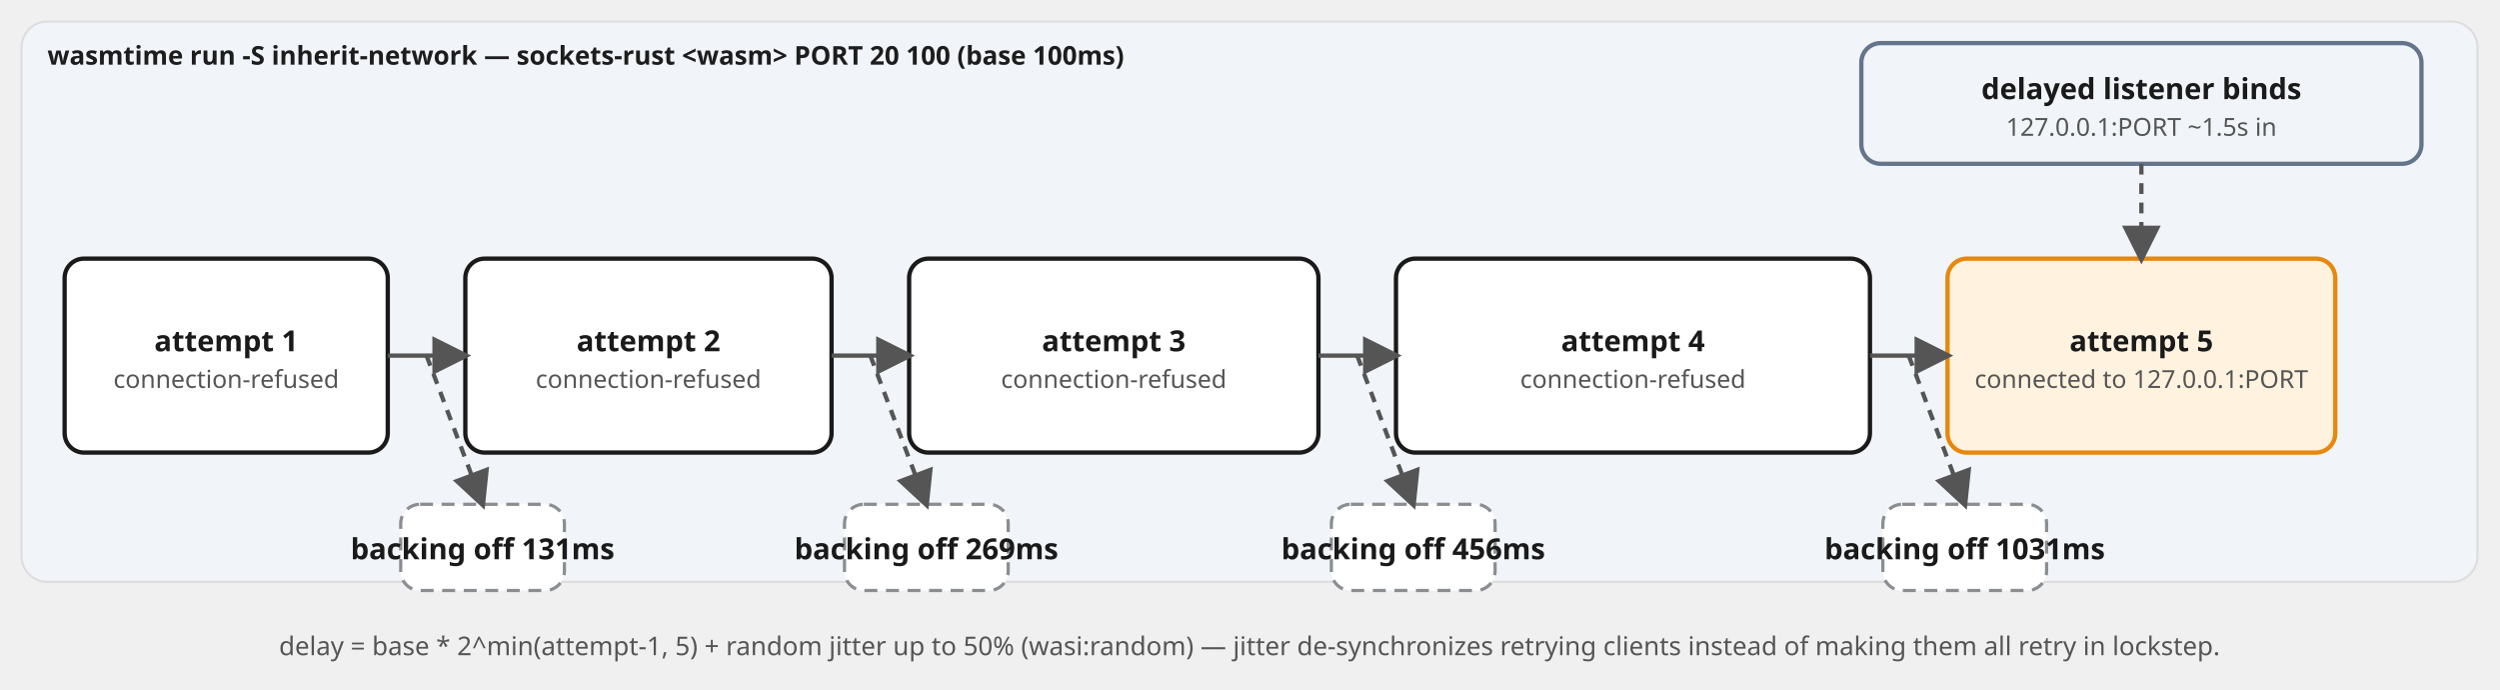
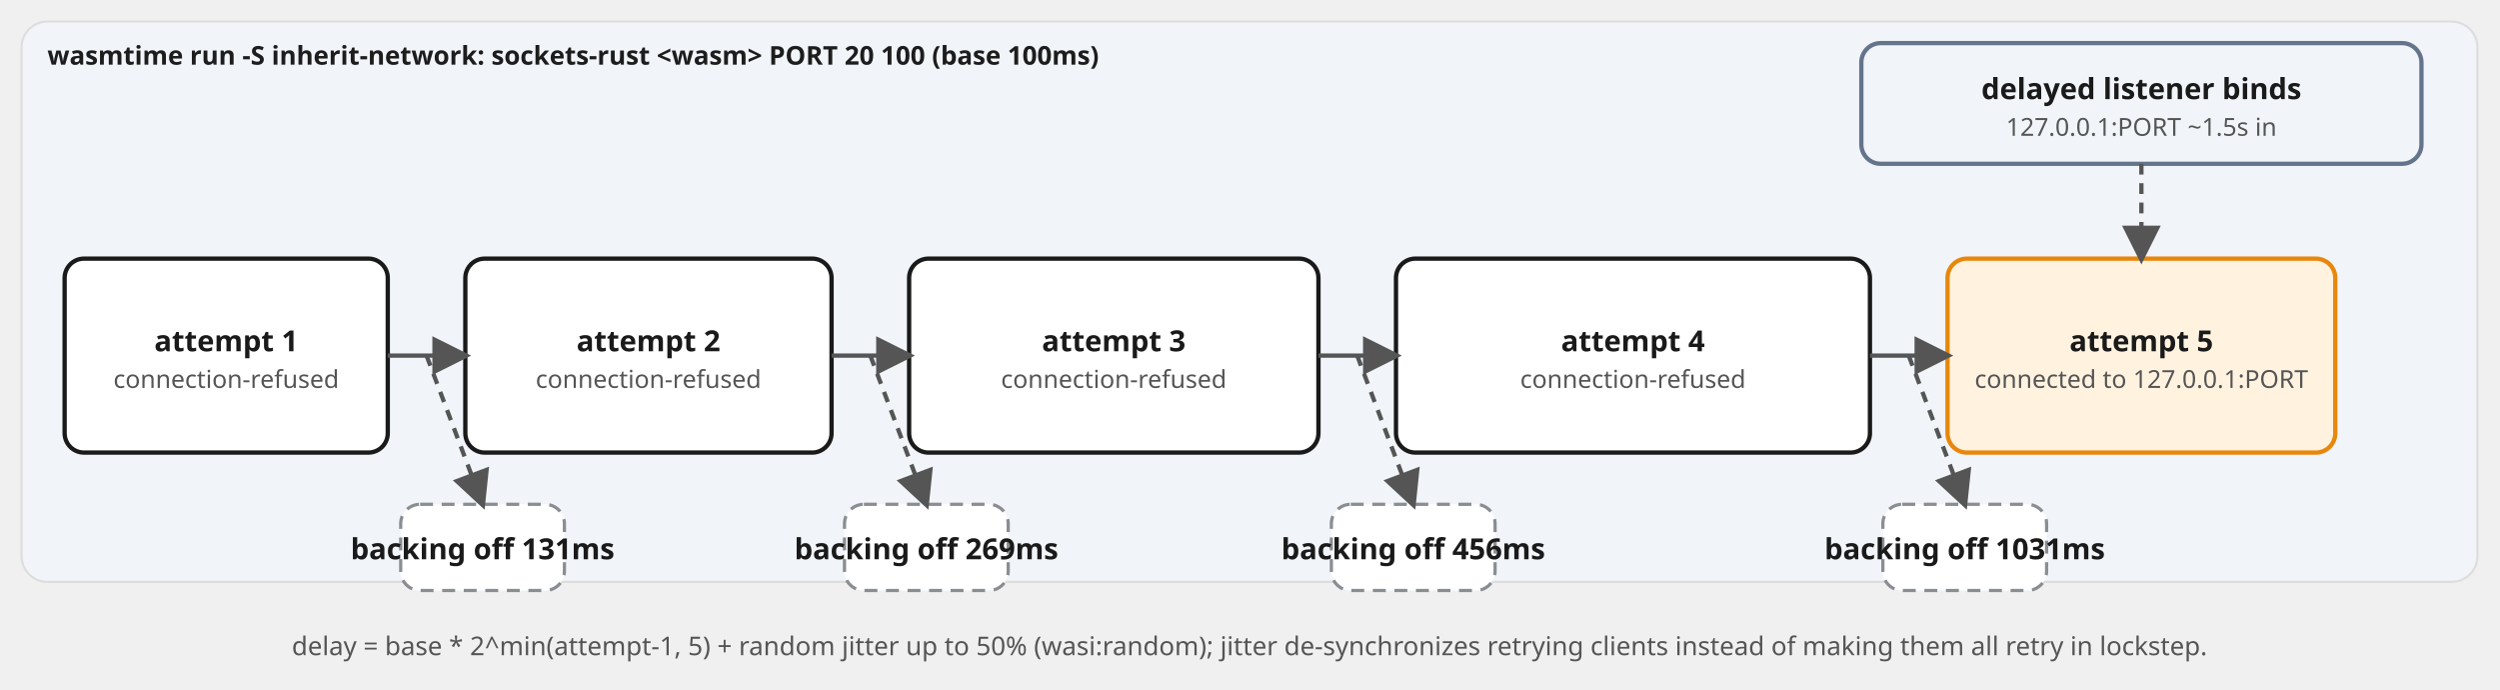
<svg xmlns="http://www.w3.org/2000/svg" viewBox="0 0 1160 320" font-family="'Red Hat Text', system-ui, sans-serif" role="img">
  <defs>
    <marker id="a" viewBox="0 0 10 10" refX="8.5" refY="5" markerWidth="9" markerHeight="9" orient="auto-start-reverse">
      <path d="M0,0 L10,5 L0,10 z" fill="#555" />
    </marker>
    <marker id="am" viewBox="0 0 10 10" refX="8.5" refY="5" markerWidth="9" markerHeight="9" orient="auto-start-reverse">
      <path d="M0,0 L10,5 L0,10 z" fill="#e8870c" />
    </marker>
  </defs>
  <rect x="10" y="10" width="1140" height="260" rx="12" fill="#f1f5f9" stroke="#ddd" />
-   <text x="22" y="30" font-size="12" font-weight="700" fill="#1d1d1d">wasmtime run -S inherit-network  —  sockets-rust &lt;wasm&gt; PORT 20 100 (base 100ms)</text>
+   <text x="22" y="30" font-size="12" font-weight="700" fill="#1d1d1d">wasmtime run -S inherit-network: sockets-rust &lt;wasm&gt; PORT 20 100 (base 100ms)</text>
  <rect x="30" y="120" width="150" height="90" rx="9" fill="#ffffff" stroke="#1a1a1a" stroke-width="2" />
  <text x="105.0" y="163.0" font-size="13.5" font-weight="700" fill="#1a1a1a" text-anchor="middle">attempt 1</text>
  <text x="105.0" y="180.0" font-size="11.5" fill="#555555" text-anchor="middle">connection-refused</text>
  <rect x="186" y="234" width="76" height="40" rx="9" fill="#ffffff" stroke="#8a8d91" stroke-width="1.5" stroke-dasharray="6 4" />
  <text x="224.0" y="259.5" font-size="13.5" font-weight="700" fill="#1a1a1a" text-anchor="middle">backing off 131ms</text>
  <rect x="216" y="120" width="170" height="90" rx="9" fill="#ffffff" stroke="#1a1a1a" stroke-width="2" />
  <text x="301.0" y="163.0" font-size="13.5" font-weight="700" fill="#1a1a1a" text-anchor="middle">attempt 2</text>
  <text x="301.0" y="180.0" font-size="11.5" fill="#555555" text-anchor="middle">connection-refused</text>
  <rect x="392" y="234" width="76" height="40" rx="9" fill="#ffffff" stroke="#8a8d91" stroke-width="1.5" stroke-dasharray="6 4" />
  <text x="430.0" y="259.5" font-size="13.5" font-weight="700" fill="#1a1a1a" text-anchor="middle">backing off 269ms</text>
  <rect x="422" y="120" width="190" height="90" rx="9" fill="#ffffff" stroke="#1a1a1a" stroke-width="2" />
  <text x="517.0" y="163.0" font-size="13.5" font-weight="700" fill="#1a1a1a" text-anchor="middle">attempt 3</text>
  <text x="517.0" y="180.0" font-size="11.5" fill="#555555" text-anchor="middle">connection-refused</text>
  <rect x="618" y="234" width="76" height="40" rx="9" fill="#ffffff" stroke="#8a8d91" stroke-width="1.5" stroke-dasharray="6 4" />
  <text x="656.0" y="259.5" font-size="13.5" font-weight="700" fill="#1a1a1a" text-anchor="middle">backing off 456ms</text>
  <rect x="648" y="120" width="220" height="90" rx="9" fill="#ffffff" stroke="#1a1a1a" stroke-width="2" />
  <text x="758.0" y="163.0" font-size="13.5" font-weight="700" fill="#1a1a1a" text-anchor="middle">attempt 4</text>
  <text x="758.0" y="180.0" font-size="11.5" fill="#555555" text-anchor="middle">connection-refused</text>
  <rect x="874" y="234" width="76" height="40" rx="9" fill="#ffffff" stroke="#8a8d91" stroke-width="1.5" stroke-dasharray="6 4" />
  <text x="912.0" y="259.5" font-size="13.5" font-weight="700" fill="#1a1a1a" text-anchor="middle">backing off 1031ms</text>
  <rect x="904" y="120" width="180" height="90" rx="9" fill="#fff3e0" stroke="#e8870c" stroke-width="2" />
  <text x="994.0" y="163.0" font-size="13.5" font-weight="700" fill="#1a1a1a" text-anchor="middle">attempt 5</text>
  <text x="994.0" y="180.0" font-size="11.5" fill="#555555" text-anchor="middle">connected to 127.0.0.1:PORT</text>
  <rect x="864" y="20" width="260" height="56" rx="9" fill="#f1f5f9" stroke="#64748b" stroke-width="2" />
  <text x="994.0" y="46.0" font-size="13.5" font-weight="700" fill="#1a1a1a" text-anchor="middle">delayed listener binds</text>
  <text x="994.0" y="63.0" font-size="11.5" fill="#555555" text-anchor="middle">127.0.0.1:PORT ~1.5s in</text>
  <path d="M180,165.0 L216,165.0" fill="none" stroke="#555" stroke-width="2" marker-end="url(#a)" />
  <path d="M198.0,165.0 L224.0,234" fill="none" stroke="#555" stroke-width="2" stroke-dasharray="5 4" marker-end="url(#a)" />
  <path d="M386,165.0 L422,165.0" fill="none" stroke="#555" stroke-width="2" marker-end="url(#a)" />
  <path d="M404.0,165.0 L430.0,234" fill="none" stroke="#555" stroke-width="2" stroke-dasharray="5 4" marker-end="url(#a)" />
  <path d="M612,165.0 L648,165.0" fill="none" stroke="#555" stroke-width="2" marker-end="url(#a)" />
  <path d="M630.0,165.0 L656.0,234" fill="none" stroke="#555" stroke-width="2" stroke-dasharray="5 4" marker-end="url(#a)" />
  <path d="M868,165.0 L904,165.0" fill="none" stroke="#555" stroke-width="2" marker-end="url(#a)" />
  <path d="M886.0,165.0 L912.0,234" fill="none" stroke="#555" stroke-width="2" stroke-dasharray="5 4" marker-end="url(#a)" />
  <path d="M994,76 L994,120" fill="none" stroke="#555" stroke-width="2" stroke-dasharray="5 4" marker-end="url(#a)" />
-   <text x="580.0" y="304" font-size="12" fill="#555555" text-anchor="middle">delay = base * 2^min(attempt-1, 5) + random jitter up to 50% (wasi:random) — jitter de-synchronizes retrying clients instead of making them all retry in lockstep.</text>
+   <text x="580.0" y="304" font-size="12" fill="#555555" text-anchor="middle">delay = base * 2^min(attempt-1, 5) + random jitter up to 50% (wasi:random); jitter de-synchronizes retrying clients instead of making them all retry in lockstep.</text>
</svg>
